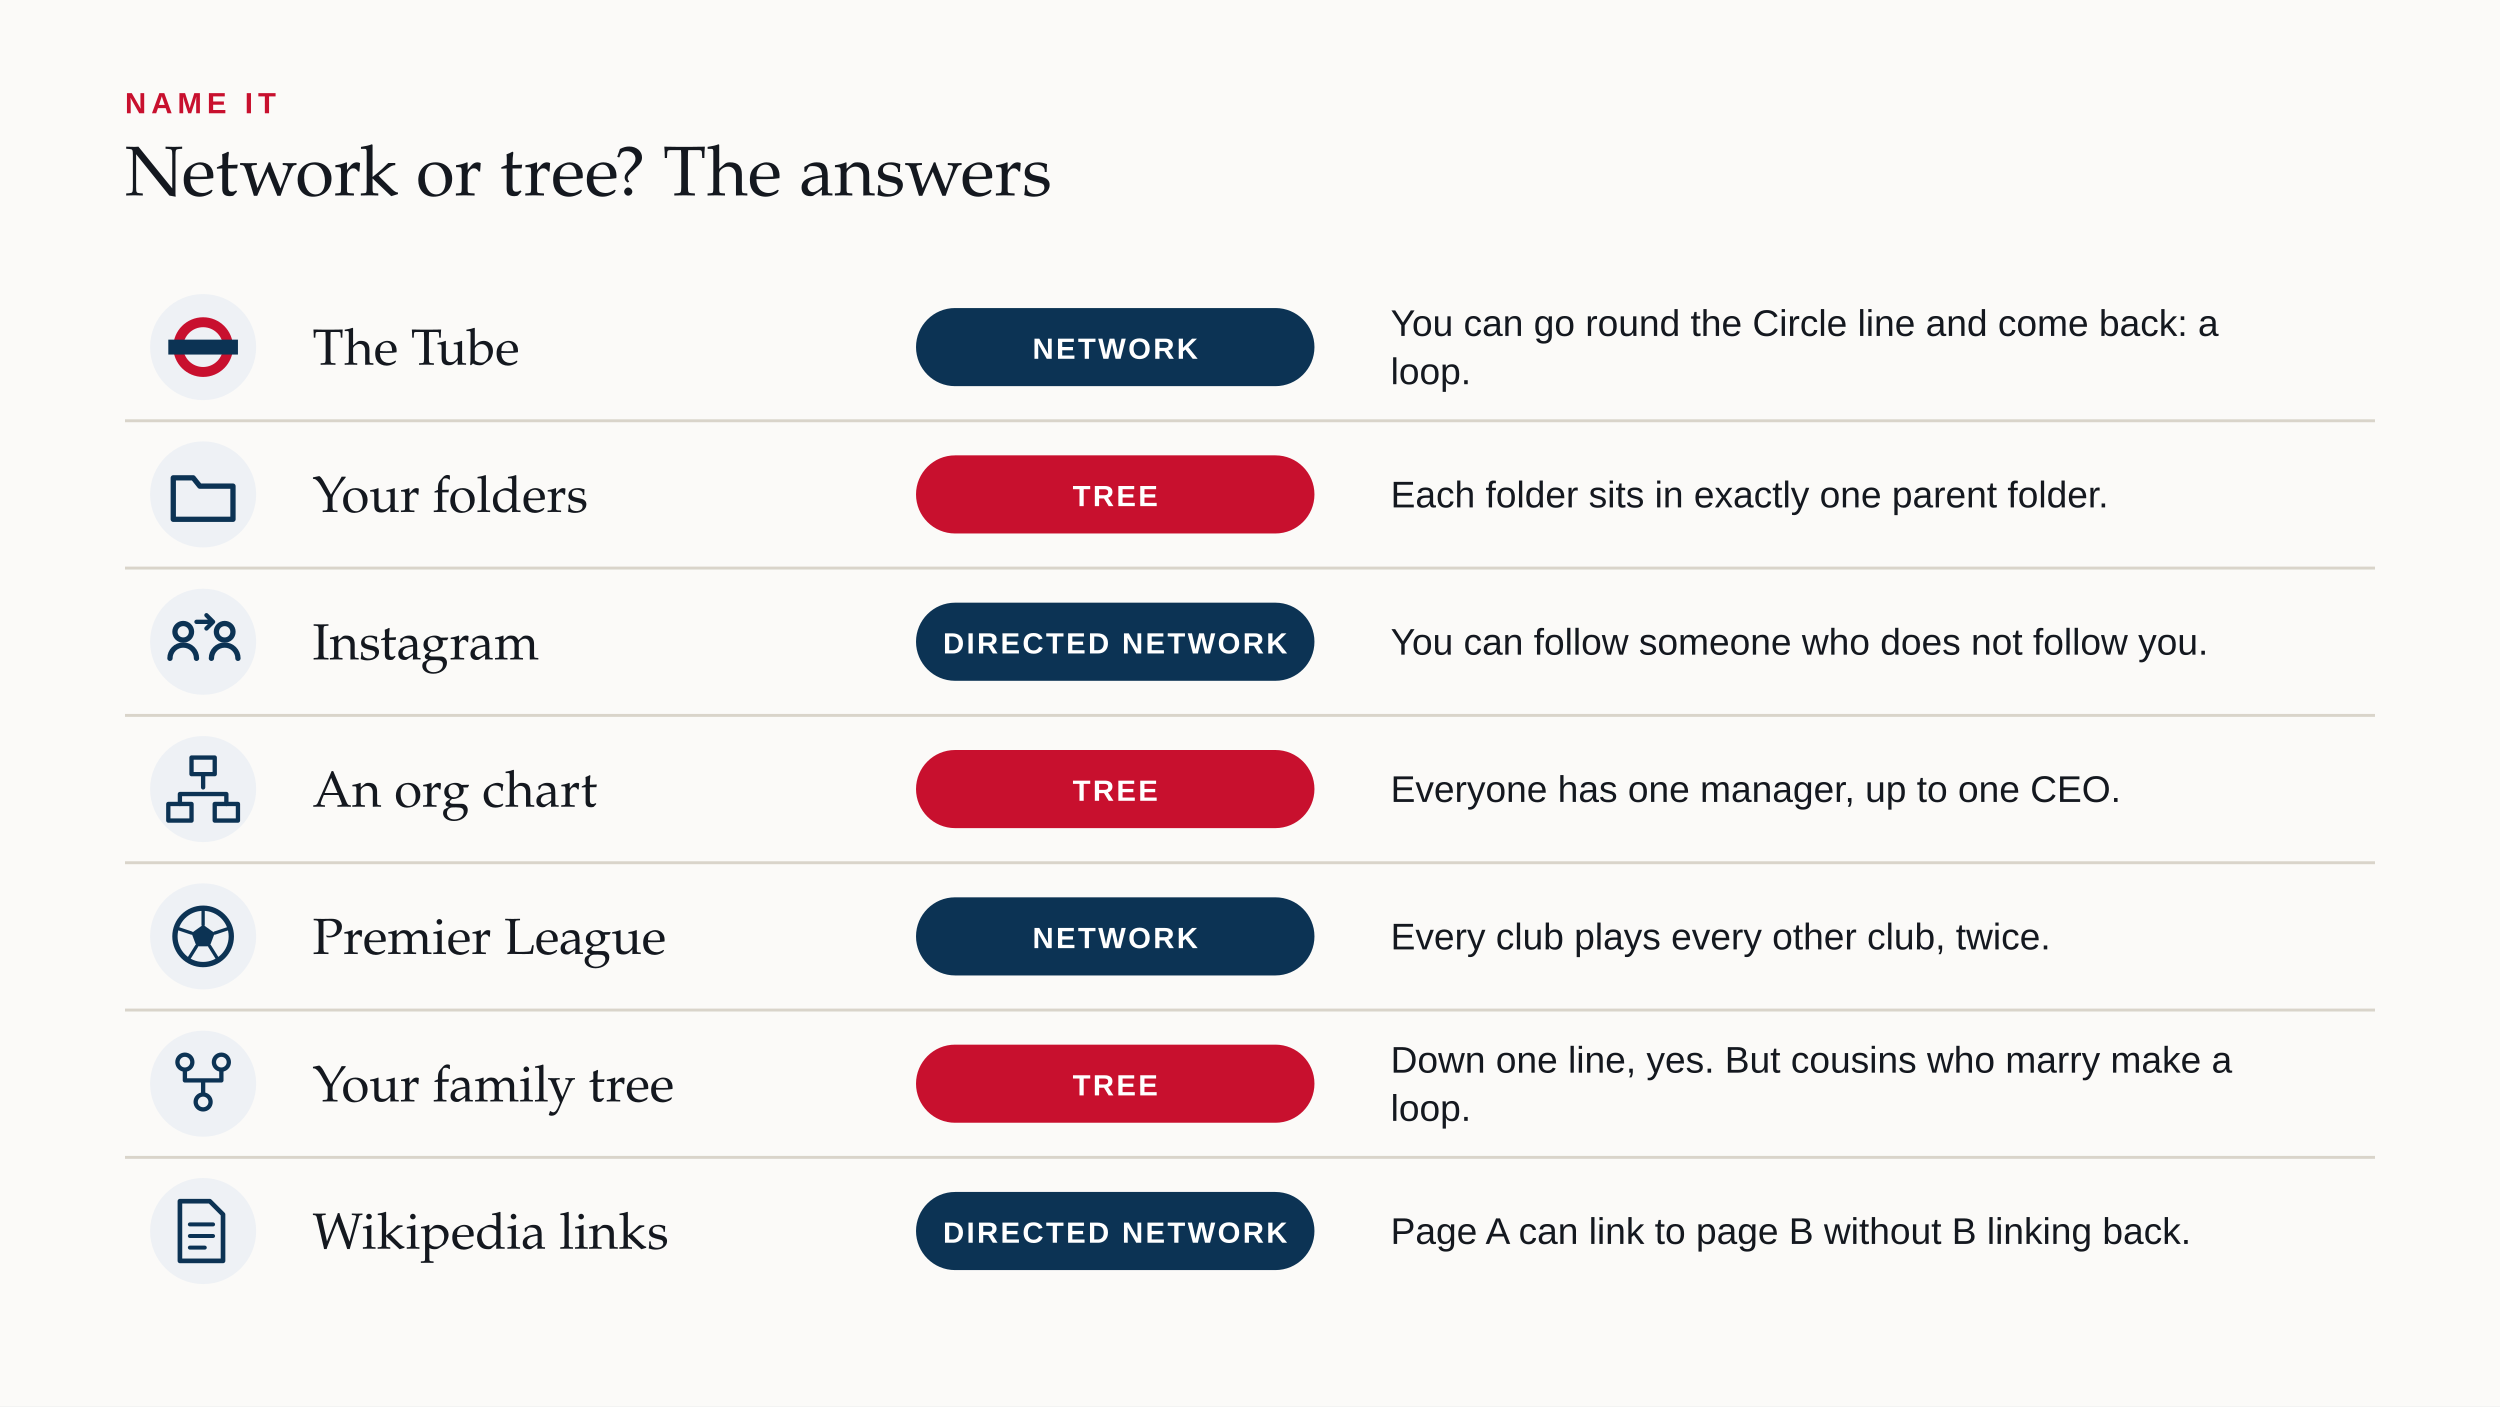
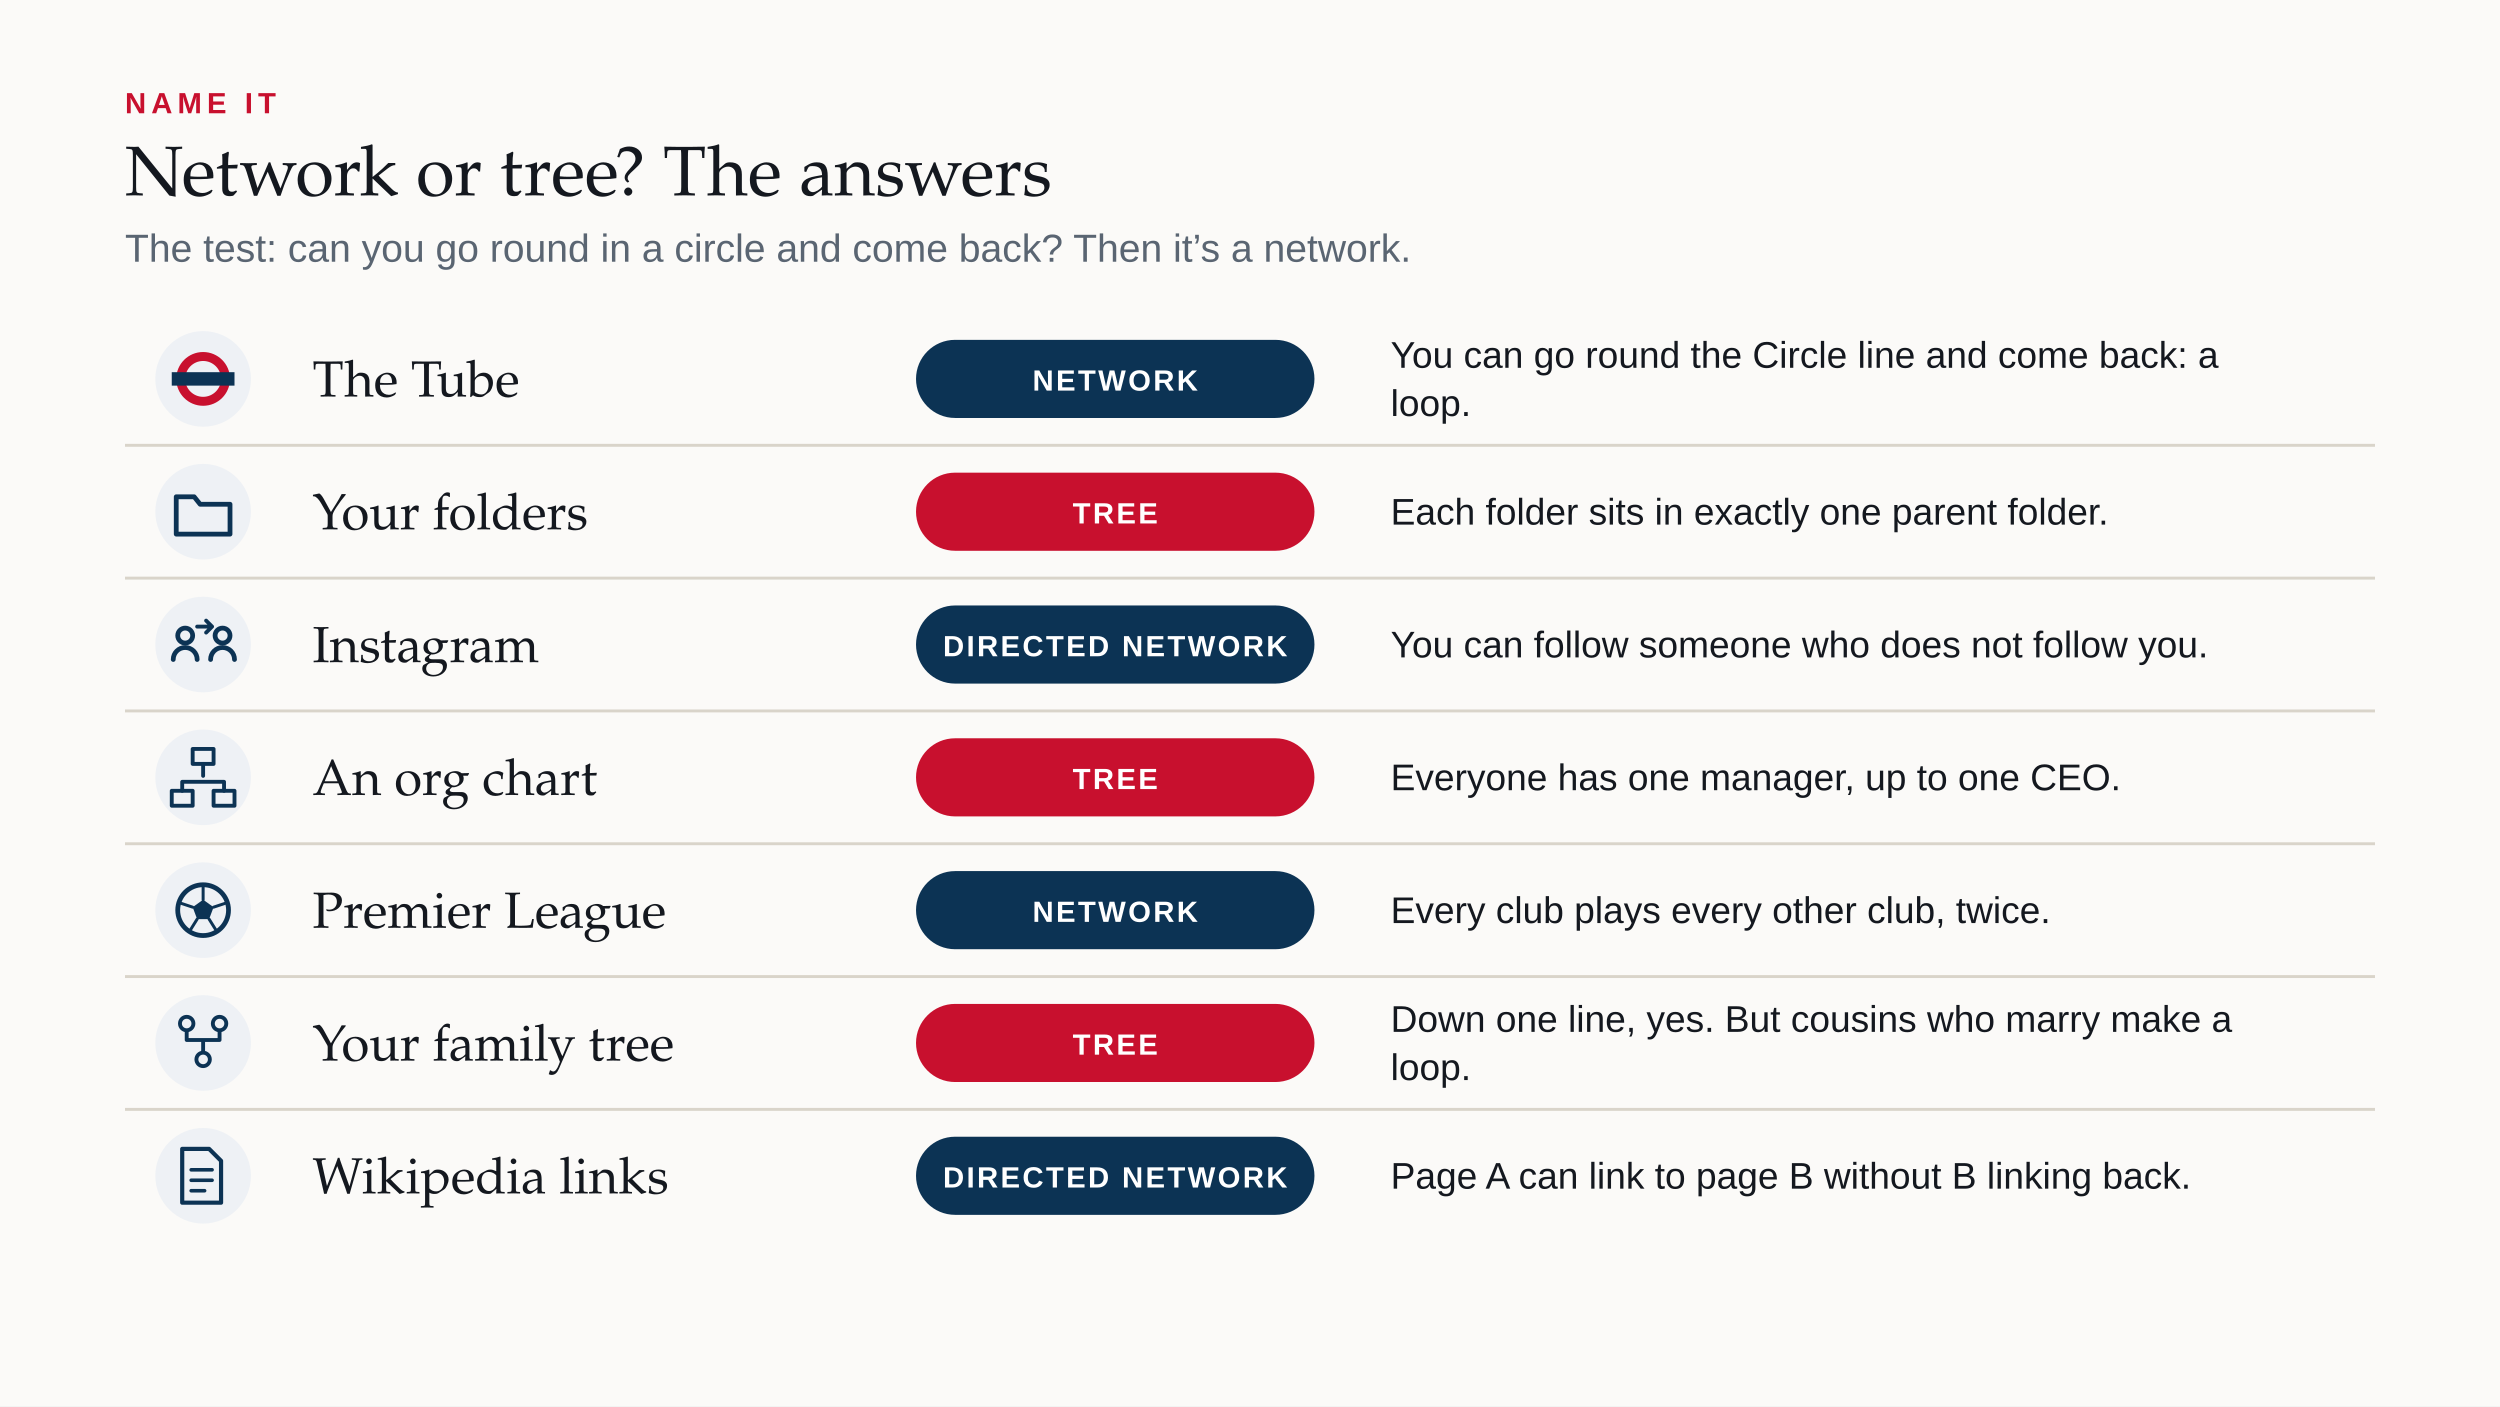
<svg xmlns="http://www.w3.org/2000/svg" viewBox="0 0 1280 720" width="1280" height="720">
  <rect width="1280" height="720" fill="#fbfaf8" />
  <text x="64" y="58" font-family="'Avenir Next', Avenir, 'Segoe UI', Arial, sans-serif" font-size="15" font-weight="700" letter-spacing="2.6" fill="#c8102e">NAME IT</text>
  <text x="64" y="100" font-family="'Iowan Old Style', 'Palatino Linotype', Palatino, Georgia, serif" font-size="36" fill="#14181f">Network or tree? The answers</text>
-   <circle cx="104" cy="177.714" r="27.154" fill="#eef1f5" />
-   <g transform="translate(104 177.7143) scale(0.849)">
+   <text x="64" y="134" font-family="'Avenir Next', Avenir, 'Segoe UI', Arial, sans-serif" font-size="20" fill="#5a6572">The test: can you go round in a circle and come back? Then it’s a network.</text>
+   <circle cx="104" cy="194" r="24.48" fill="#eef1f5" />
+   <g transform="translate(104 194) scale(0.765)">
    <circle r="15" fill="none" stroke="#c8102e" stroke-width="6" />
    <rect x="-21" y="-4.5" width="42" height="9" fill="#0c3354" />
  </g>
-   <text x="160" y="186.7" font-family="'Iowan Old Style', 'Palatino Linotype', Palatino, Georgia, serif" font-size="26" fill="#14181f">The Tube</text>
-   <rect x="470" y="158.714" width="202" height="38" rx="19" fill="#0c3354" stroke="#0c3354" stroke-width="2" />
-   <text x="571" y="183.714" text-anchor="middle" font-family="'Avenir Next', Avenir, 'Segoe UI', Arial, sans-serif" font-size="15" font-weight="700" letter-spacing="1.2" fill="#fff">NETWORK</text>
-   <text x="712" y="172.0" font-family="'Avenir Next', Avenir, 'Segoe UI', Arial, sans-serif" font-size="19" fill="#14181f">You can go round the Circle line and come back: a</text>
-   <text x="712" y="196.7" font-family="'Avenir Next', Avenir, 'Segoe UI', Arial, sans-serif" font-size="19" fill="#14181f">loop.</text>
-   <line x1="64" y1="215.429" x2="1216" y2="215.429" stroke="#d9d4ca" stroke-width="1.5" />
-   <circle cx="104" cy="253.143" r="27.154" fill="#eef1f5" />
-   <g transform="translate(104 253.1429) scale(0.849)">
+   <text x="160" y="203.0" font-family="'Iowan Old Style', 'Palatino Linotype', Palatino, Georgia, serif" font-size="26" fill="#14181f">The Tube</text>
+   <rect x="470" y="175" width="202" height="38" rx="19" fill="#0c3354" stroke="#0c3354" stroke-width="2" />
+   <text x="571" y="200" text-anchor="middle" font-family="'Avenir Next', Avenir, 'Segoe UI', Arial, sans-serif" font-size="15" font-weight="700" letter-spacing="1.2" fill="#fff">NETWORK</text>
+   <text x="712" y="188.3" font-family="'Avenir Next', Avenir, 'Segoe UI', Arial, sans-serif" font-size="19" fill="#14181f">You can go round the Circle line and come back: a</text>
+   <text x="712" y="213.0" font-family="'Avenir Next', Avenir, 'Segoe UI', Arial, sans-serif" font-size="19" fill="#14181f">loop.</text>
+   <line x1="64" y1="228" x2="1216" y2="228" stroke="#d9d4ca" stroke-width="1.5" />
+   <circle cx="104" cy="262" r="24.48" fill="#eef1f5" />
+   <g transform="translate(104 262) scale(0.765)">
    <path d="M-18 -10 h12 l4 5 h20 v20 h-36 z" fill="none" stroke="#0c3354" stroke-width="3.2" stroke-linecap="round" stroke-linejoin="round" />
  </g>
-   <text x="160" y="262.1" font-family="'Iowan Old Style', 'Palatino Linotype', Palatino, Georgia, serif" font-size="26" fill="#14181f">Your folders</text>
-   <rect x="470" y="234.143" width="202" height="38" rx="19" fill="#c8102e" stroke="#c8102e" stroke-width="2" />
-   <text x="571" y="259.143" text-anchor="middle" font-family="'Avenir Next', Avenir, 'Segoe UI', Arial, sans-serif" font-size="15" font-weight="700" letter-spacing="1.2" fill="#fff">TREE</text>
-   <text x="712" y="259.8" font-family="'Avenir Next', Avenir, 'Segoe UI', Arial, sans-serif" font-size="19" fill="#14181f">Each folder sits in exactly one parent folder.</text>
-   <line x1="64" y1="290.857" x2="1216" y2="290.857" stroke="#d9d4ca" stroke-width="1.5" />
-   <circle cx="104" cy="328.571" r="27.154" fill="#eef1f5" />
-   <g transform="translate(104 328.5714) scale(0.849)">
+   <text x="160" y="271.0" font-family="'Iowan Old Style', 'Palatino Linotype', Palatino, Georgia, serif" font-size="26" fill="#14181f">Your folders</text>
+   <rect x="470" y="243" width="202" height="38" rx="19" fill="#c8102e" stroke="#c8102e" stroke-width="2" />
+   <text x="571" y="268" text-anchor="middle" font-family="'Avenir Next', Avenir, 'Segoe UI', Arial, sans-serif" font-size="15" font-weight="700" letter-spacing="1.2" fill="#fff">TREE</text>
+   <text x="712" y="268.6" font-family="'Avenir Next', Avenir, 'Segoe UI', Arial, sans-serif" font-size="19" fill="#14181f">Each folder sits in exactly one parent folder.</text>
+   <line x1="64" y1="296" x2="1216" y2="296" stroke="#d9d4ca" stroke-width="1.5" />
+   <circle cx="104" cy="330" r="24.48" fill="#eef1f5" />
+   <g transform="translate(104 330) scale(0.765)">
    <circle cx="-12" cy="-6" r="5" fill="none" stroke="#0c3354" stroke-width="3.2" stroke-linecap="round" stroke-linejoin="round" />
    <path d="M-20 10 a8 8 0 0 1 16 0" fill="none" stroke="#0c3354" stroke-width="3.2" stroke-linecap="round" stroke-linejoin="round" />
    <circle cx="13" cy="-6" r="5" fill="none" stroke="#0c3354" stroke-width="3.2" stroke-linecap="round" stroke-linejoin="round" />
    <path d="M5 10 a8 8 0 0 1 16 0" fill="none" stroke="#0c3354" stroke-width="3.2" stroke-linecap="round" stroke-linejoin="round" />
    <path d="M-4 -12 h10 m-4 -4 l4 4 l-4 4" fill="none" stroke="#0c3354" stroke-width="2.6" stroke-linecap="round" stroke-linejoin="round" />
  </g>
-   <text x="160" y="337.6" font-family="'Iowan Old Style', 'Palatino Linotype', Palatino, Georgia, serif" font-size="26" fill="#14181f">Instagram</text>
-   <rect x="470" y="309.571" width="202" height="38" rx="19" fill="#0c3354" stroke="#0c3354" stroke-width="2" />
-   <text x="571" y="334.571" text-anchor="middle" font-family="'Avenir Next', Avenir, 'Segoe UI', Arial, sans-serif" font-size="15" font-weight="700" letter-spacing="1.2" fill="#fff">DIRECTED NETWORK</text>
-   <text x="712" y="335.2" font-family="'Avenir Next', Avenir, 'Segoe UI', Arial, sans-serif" font-size="19" fill="#14181f">You can follow someone who does not follow you.</text>
-   <line x1="64" y1="366.286" x2="1216" y2="366.286" stroke="#d9d4ca" stroke-width="1.5" />
-   <circle cx="104" cy="404" r="27.154" fill="#eef1f5" />
-   <g transform="translate(104 404) scale(0.849)">
+   <text x="160" y="339.0" font-family="'Iowan Old Style', 'Palatino Linotype', Palatino, Georgia, serif" font-size="26" fill="#14181f">Instagram</text>
+   <rect x="470" y="311" width="202" height="38" rx="19" fill="#0c3354" stroke="#0c3354" stroke-width="2" />
+   <text x="571" y="336" text-anchor="middle" font-family="'Avenir Next', Avenir, 'Segoe UI', Arial, sans-serif" font-size="15" font-weight="700" letter-spacing="1.2" fill="#fff">DIRECTED NETWORK</text>
+   <text x="712" y="336.6" font-family="'Avenir Next', Avenir, 'Segoe UI', Arial, sans-serif" font-size="19" fill="#14181f">You can follow someone who does not follow you.</text>
+   <line x1="64" y1="364" x2="1216" y2="364" stroke="#d9d4ca" stroke-width="1.5" />
+   <circle cx="104" cy="398" r="24.48" fill="#eef1f5" />
+   <g transform="translate(104 398) scale(0.765)">
    <rect x="-7" y="-19" width="14" height="10" fill="none" stroke="#0c3354" stroke-width="2.6" stroke-linecap="round" stroke-linejoin="round" />
    <rect x="-21" y="9" width="14" height="10" fill="none" stroke="#0c3354" stroke-width="2.6" stroke-linecap="round" stroke-linejoin="round" />
    <rect x="7" y="9" width="14" height="10" fill="none" stroke="#0c3354" stroke-width="2.6" stroke-linecap="round" stroke-linejoin="round" />
    <path d="M0 -9 v8 M-14 9 v-6 h28 v6" fill="none" stroke="#0c3354" stroke-width="2.6" stroke-linecap="round" stroke-linejoin="round" />
  </g>
-   <text x="160" y="413.0" font-family="'Iowan Old Style', 'Palatino Linotype', Palatino, Georgia, serif" font-size="26" fill="#14181f">An org chart</text>
-   <rect x="470" y="385" width="202" height="38" rx="19" fill="#c8102e" stroke="#c8102e" stroke-width="2" />
-   <text x="571" y="410" text-anchor="middle" font-family="'Avenir Next', Avenir, 'Segoe UI', Arial, sans-serif" font-size="15" font-weight="700" letter-spacing="1.2" fill="#fff">TREE</text>
-   <text x="712" y="410.6" font-family="'Avenir Next', Avenir, 'Segoe UI', Arial, sans-serif" font-size="19" fill="#14181f">Everyone has one manager, up to one CEO.</text>
-   <line x1="64" y1="441.714" x2="1216" y2="441.714" stroke="#d9d4ca" stroke-width="1.5" />
-   <circle cx="104" cy="479.429" r="27.154" fill="#eef1f5" />
-   <g transform="translate(104 479.4286) scale(0.849)">
+   <text x="160" y="407.0" font-family="'Iowan Old Style', 'Palatino Linotype', Palatino, Georgia, serif" font-size="26" fill="#14181f">An org chart</text>
+   <rect x="470" y="379" width="202" height="38" rx="19" fill="#c8102e" stroke="#c8102e" stroke-width="2" />
+   <text x="571" y="404" text-anchor="middle" font-family="'Avenir Next', Avenir, 'Segoe UI', Arial, sans-serif" font-size="15" font-weight="700" letter-spacing="1.2" fill="#fff">TREE</text>
+   <text x="712" y="404.6" font-family="'Avenir Next', Avenir, 'Segoe UI', Arial, sans-serif" font-size="19" fill="#14181f">Everyone has one manager, up to one CEO.</text>
+   <line x1="64" y1="432" x2="1216" y2="432" stroke="#d9d4ca" stroke-width="1.5" />
+   <circle cx="104" cy="466" r="24.48" fill="#eef1f5" />
+   <g transform="translate(104 466) scale(0.765)">
    <circle r="17" fill="none" stroke="#0c3354" stroke-width="3.2" stroke-linecap="round" stroke-linejoin="round" />
    <path d="M0 -7 l7 5 l-3 8 h-8 l-3 -8 z" fill="#0c3354" />
    <path d="M0 -7 v-10 M7 -2 l9 -3 M4 6 l5 8 M-4 6 l-5 8 M-7 -2 l-9 -3" fill="none" stroke="#0c3354" stroke-width="2" stroke-linecap="round" stroke-linejoin="round" />
  </g>
-   <text x="160" y="488.4" font-family="'Iowan Old Style', 'Palatino Linotype', Palatino, Georgia, serif" font-size="26" fill="#14181f">Premier League</text>
-   <rect x="470" y="460.429" width="202" height="38" rx="19" fill="#0c3354" stroke="#0c3354" stroke-width="2" />
-   <text x="571" y="485.429" text-anchor="middle" font-family="'Avenir Next', Avenir, 'Segoe UI', Arial, sans-serif" font-size="15" font-weight="700" letter-spacing="1.2" fill="#fff">NETWORK</text>
-   <text x="712" y="486.1" font-family="'Avenir Next', Avenir, 'Segoe UI', Arial, sans-serif" font-size="19" fill="#14181f">Every club plays every other club, twice.</text>
-   <line x1="64" y1="517.143" x2="1216" y2="517.143" stroke="#d9d4ca" stroke-width="1.5" />
-   <circle cx="104" cy="554.857" r="27.154" fill="#eef1f5" />
-   <g transform="translate(104 554.8571) scale(0.849)">
+   <text x="160" y="475.0" font-family="'Iowan Old Style', 'Palatino Linotype', Palatino, Georgia, serif" font-size="26" fill="#14181f">Premier League</text>
+   <rect x="470" y="447" width="202" height="38" rx="19" fill="#0c3354" stroke="#0c3354" stroke-width="2" />
+   <text x="571" y="472" text-anchor="middle" font-family="'Avenir Next', Avenir, 'Segoe UI', Arial, sans-serif" font-size="15" font-weight="700" letter-spacing="1.2" fill="#fff">NETWORK</text>
+   <text x="712" y="472.6" font-family="'Avenir Next', Avenir, 'Segoe UI', Arial, sans-serif" font-size="19" fill="#14181f">Every club plays every other club, twice.</text>
+   <line x1="64" y1="500" x2="1216" y2="500" stroke="#d9d4ca" stroke-width="1.5" />
+   <circle cx="104" cy="534" r="24.48" fill="#eef1f5" />
+   <g transform="translate(104 534) scale(0.765)">
    <circle cx="-11" cy="-13" r="4.5" fill="none" stroke="#0c3354" stroke-width="2.6" stroke-linecap="round" stroke-linejoin="round" />
    <circle cx="11" cy="-13" r="4.5" fill="none" stroke="#0c3354" stroke-width="2.6" stroke-linecap="round" stroke-linejoin="round" />
    <circle cx="0" cy="11" r="4.5" fill="none" stroke="#0c3354" stroke-width="2.6" stroke-linecap="round" stroke-linejoin="round" />
    <path d="M-11 -8 v6 h22 v-6 M0 -2 v8" fill="none" stroke="#0c3354" stroke-width="2.6" stroke-linecap="round" stroke-linejoin="round" />
  </g>
-   <text x="160" y="563.9" font-family="'Iowan Old Style', 'Palatino Linotype', Palatino, Georgia, serif" font-size="26" fill="#14181f">Your family tree</text>
-   <rect x="470" y="535.857" width="202" height="38" rx="19" fill="#c8102e" stroke="#c8102e" stroke-width="2" />
-   <text x="571" y="560.857" text-anchor="middle" font-family="'Avenir Next', Avenir, 'Segoe UI', Arial, sans-serif" font-size="15" font-weight="700" letter-spacing="1.2" fill="#fff">TREE</text>
-   <text x="712" y="549.2" font-family="'Avenir Next', Avenir, 'Segoe UI', Arial, sans-serif" font-size="19" fill="#14181f">Down one line, yes. But cousins who marry make a</text>
-   <text x="712" y="573.9" font-family="'Avenir Next', Avenir, 'Segoe UI', Arial, sans-serif" font-size="19" fill="#14181f">loop.</text>
-   <line x1="64" y1="592.571" x2="1216" y2="592.571" stroke="#d9d4ca" stroke-width="1.5" />
-   <circle cx="104" cy="630.286" r="27.154" fill="#eef1f5" />
-   <g transform="translate(104 630.2857) scale(0.849)">
+   <text x="160" y="543.0" font-family="'Iowan Old Style', 'Palatino Linotype', Palatino, Georgia, serif" font-size="26" fill="#14181f">Your family tree</text>
+   <rect x="470" y="515" width="202" height="38" rx="19" fill="#c8102e" stroke="#c8102e" stroke-width="2" />
+   <text x="571" y="540" text-anchor="middle" font-family="'Avenir Next', Avenir, 'Segoe UI', Arial, sans-serif" font-size="15" font-weight="700" letter-spacing="1.2" fill="#fff">TREE</text>
+   <text x="712" y="528.3" font-family="'Avenir Next', Avenir, 'Segoe UI', Arial, sans-serif" font-size="19" fill="#14181f">Down one line, yes. But cousins who marry make a</text>
+   <text x="712" y="553.0" font-family="'Avenir Next', Avenir, 'Segoe UI', Arial, sans-serif" font-size="19" fill="#14181f">loop.</text>
+   <line x1="64" y1="568" x2="1216" y2="568" stroke="#d9d4ca" stroke-width="1.5" />
+   <circle cx="104" cy="602" r="24.48" fill="#eef1f5" />
+   <g transform="translate(104 602) scale(0.765)">
    <path d="M-14 -18 h18 l8 8 v28 h-26 z" fill="none" stroke="#0c3354" stroke-width="2.8" stroke-linecap="round" stroke-linejoin="round" />
    <path d="M-8 -4 h14 M-8 3 h14 M-8 10 h9" fill="none" stroke="#0c3354" stroke-width="2.4" stroke-linecap="round" stroke-linejoin="round" />
  </g>
-   <text x="160" y="639.3" font-family="'Iowan Old Style', 'Palatino Linotype', Palatino, Georgia, serif" font-size="26" fill="#14181f">Wikipedia links</text>
-   <rect x="470" y="611.286" width="202" height="38" rx="19" fill="#0c3354" stroke="#0c3354" stroke-width="2" />
-   <text x="571" y="636.286" text-anchor="middle" font-family="'Avenir Next', Avenir, 'Segoe UI', Arial, sans-serif" font-size="15" font-weight="700" letter-spacing="1.2" fill="#fff">DIRECTED NETWORK</text>
-   <text x="712" y="636.9" font-family="'Avenir Next', Avenir, 'Segoe UI', Arial, sans-serif" font-size="19" fill="#14181f">Page A can link to page B without B linking back.</text>
+   <text x="160" y="611.0" font-family="'Iowan Old Style', 'Palatino Linotype', Palatino, Georgia, serif" font-size="26" fill="#14181f">Wikipedia links</text>
+   <rect x="470" y="583" width="202" height="38" rx="19" fill="#0c3354" stroke="#0c3354" stroke-width="2" />
+   <text x="571" y="608" text-anchor="middle" font-family="'Avenir Next', Avenir, 'Segoe UI', Arial, sans-serif" font-size="15" font-weight="700" letter-spacing="1.2" fill="#fff">DIRECTED NETWORK</text>
+   <text x="712" y="608.6" font-family="'Avenir Next', Avenir, 'Segoe UI', Arial, sans-serif" font-size="19" fill="#14181f">Page A can link to page B without B linking back.</text>
</svg>
